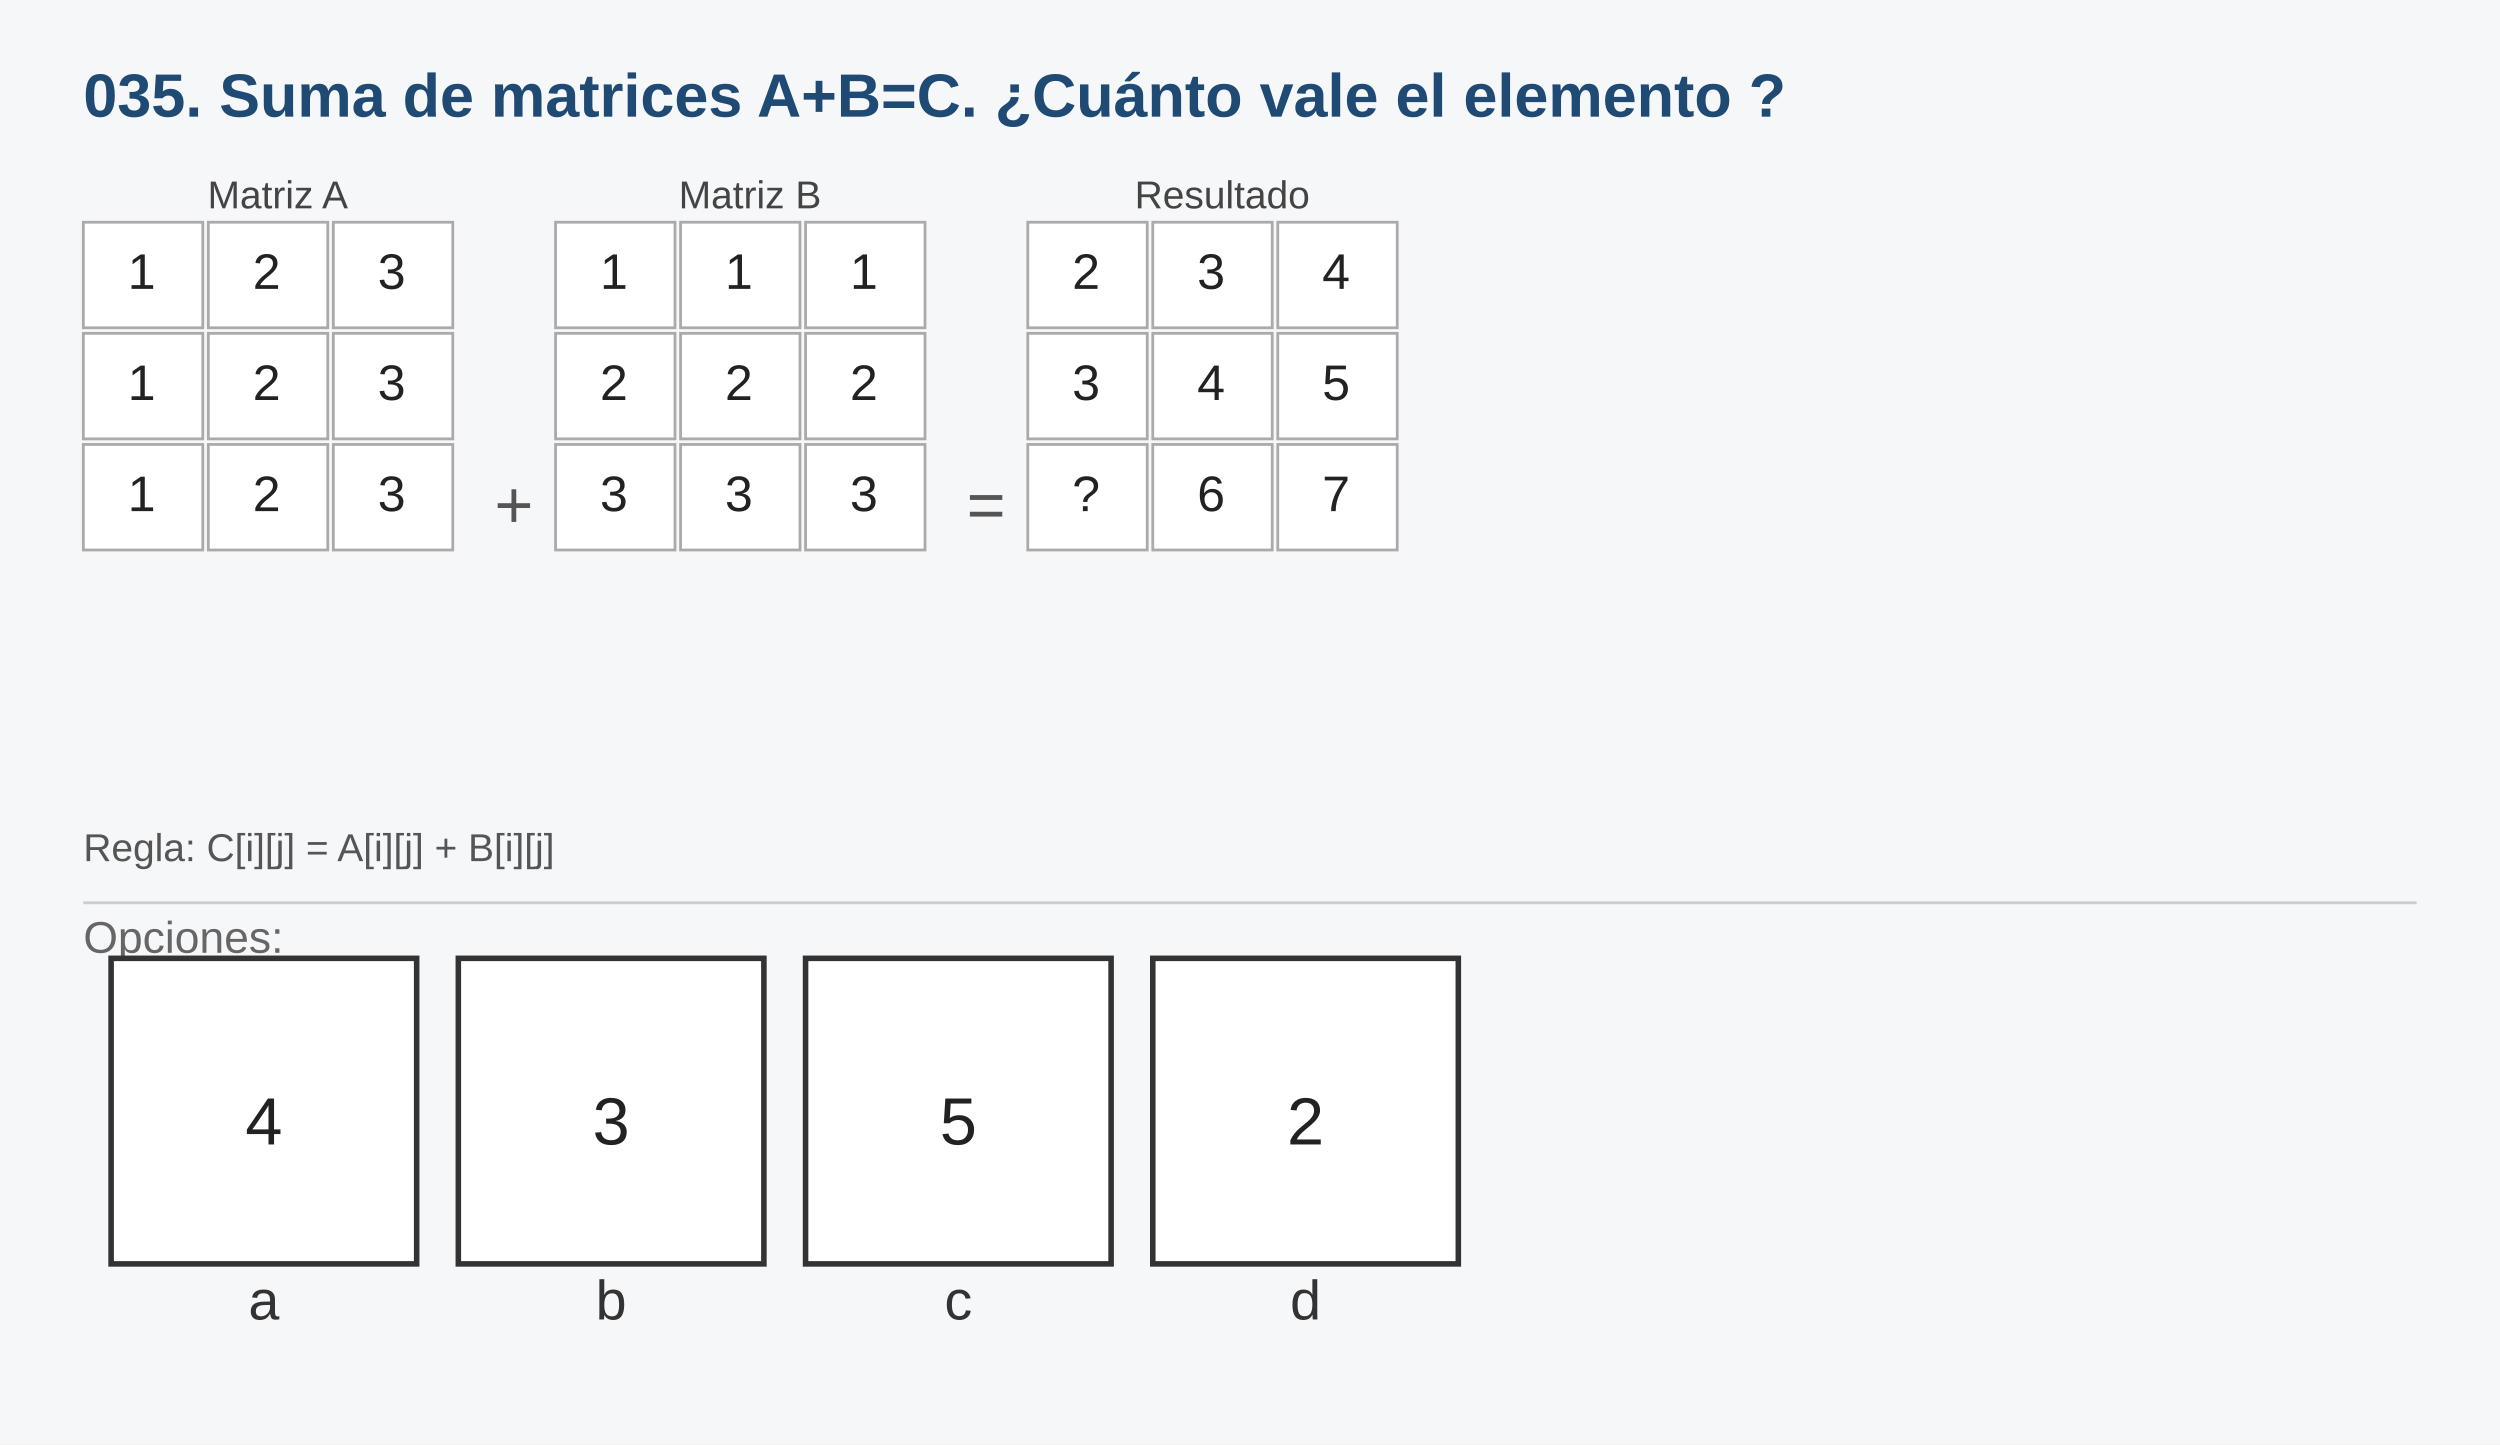
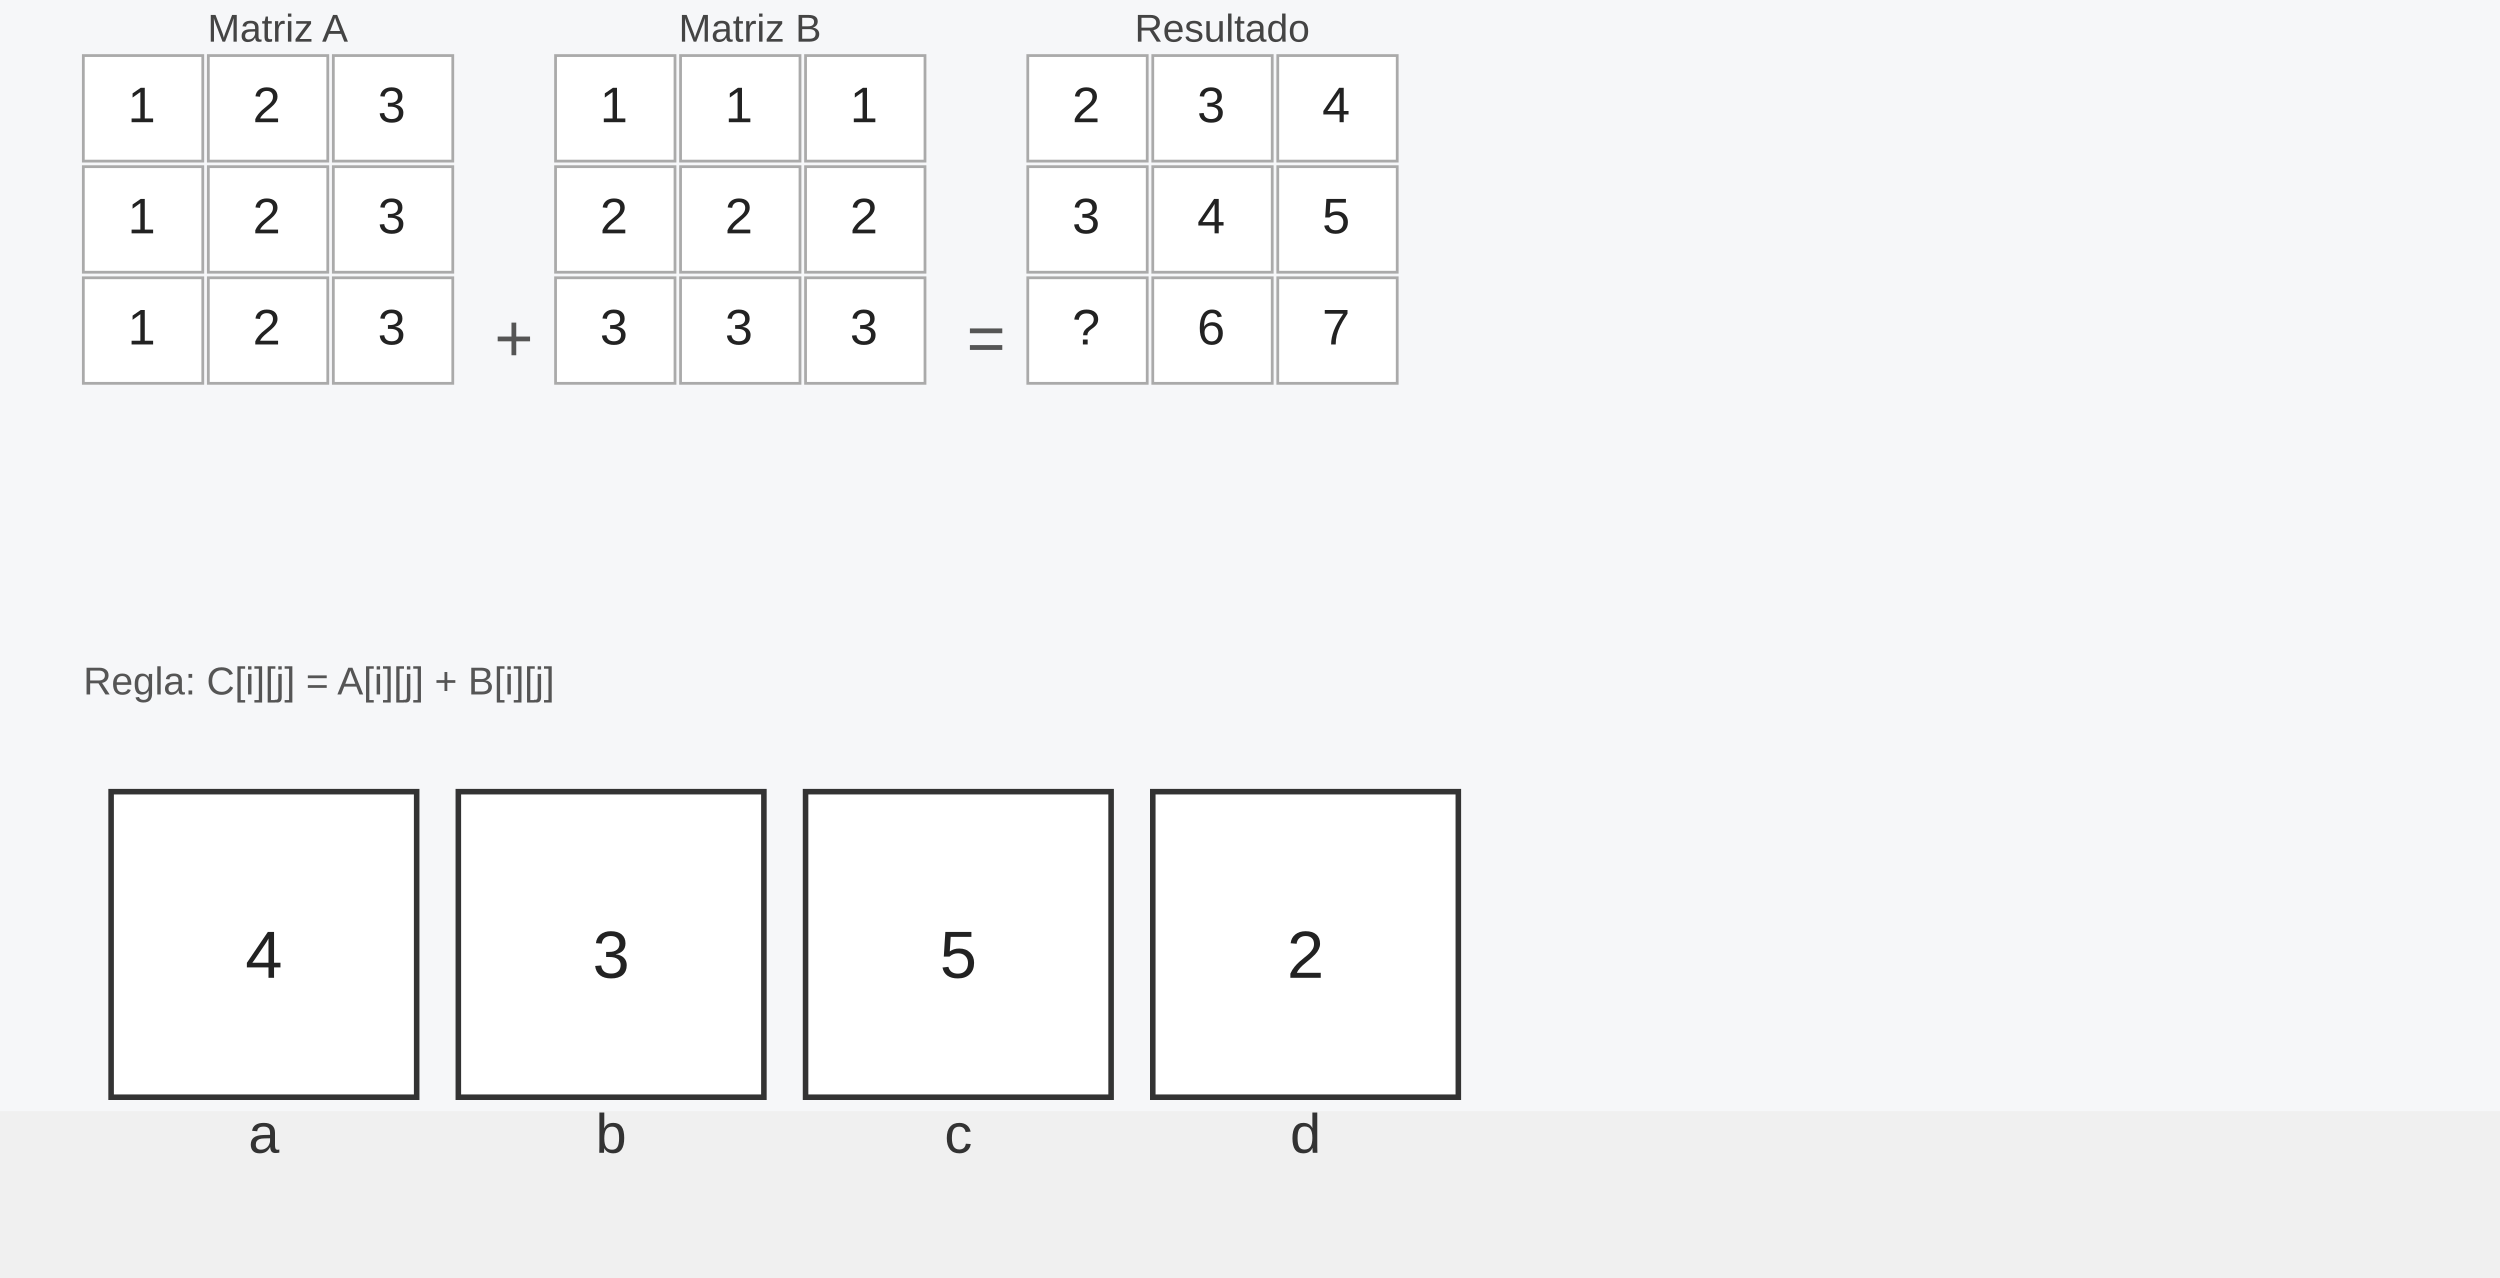
- <svg xmlns="http://www.w3.org/2000/svg" width="900" height="520" viewBox="0 0 900 520">
+ <svg xmlns="http://www.w3.org/2000/svg" width="900" height="460" viewBox="0 60 900 460">
  <rect width="100%" height="100%" fill="#f6f7f9" />
-   <text x="30" y="42" font-family="Arial" font-size="22" font-weight="700" fill="#1f4a73">035. Suma de matrices A+B=C. ¿Cuánto vale el elemento ?</text>
  <text x="100" y="75" font-family="Arial" font-size="14" text-anchor="middle" fill="#444">Matriz A</text>
  <rect x="30" y="80" width="43" height="38" fill="white" stroke="#aaa" stroke-width="1" />
  <text x="51" y="104" font-family="Arial" font-size="18" text-anchor="middle" fill="#222">1</text>
  <rect x="75" y="80" width="43" height="38" fill="white" stroke="#aaa" stroke-width="1" />
  <text x="96" y="104" font-family="Arial" font-size="18" text-anchor="middle" fill="#222">2</text>
  <rect x="120" y="80" width="43" height="38" fill="white" stroke="#aaa" stroke-width="1" />
  <text x="141" y="104" font-family="Arial" font-size="18" text-anchor="middle" fill="#222">3</text>
  <rect x="30" y="120" width="43" height="38" fill="white" stroke="#aaa" stroke-width="1" />
  <text x="51" y="144" font-family="Arial" font-size="18" text-anchor="middle" fill="#222">1</text>
  <rect x="75" y="120" width="43" height="38" fill="white" stroke="#aaa" stroke-width="1" />
  <text x="96" y="144" font-family="Arial" font-size="18" text-anchor="middle" fill="#222">2</text>
  <rect x="120" y="120" width="43" height="38" fill="white" stroke="#aaa" stroke-width="1" />
  <text x="141" y="144" font-family="Arial" font-size="18" text-anchor="middle" fill="#222">3</text>
  <rect x="30" y="160" width="43" height="38" fill="white" stroke="#aaa" stroke-width="1" />
  <text x="51" y="184" font-family="Arial" font-size="18" text-anchor="middle" fill="#222">1</text>
  <rect x="75" y="160" width="43" height="38" fill="white" stroke="#aaa" stroke-width="1" />
  <text x="96" y="184" font-family="Arial" font-size="18" text-anchor="middle" fill="#222">2</text>
  <rect x="120" y="160" width="43" height="38" fill="white" stroke="#aaa" stroke-width="1" />
  <text x="141" y="184" font-family="Arial" font-size="18" text-anchor="middle" fill="#222">3</text>
  <text x="185" y="190" font-family="Arial" font-size="24" text-anchor="middle" fill="#555">+</text>
  <text x="270" y="75" font-family="Arial" font-size="14" text-anchor="middle" fill="#444">Matriz B</text>
  <rect x="200" y="80" width="43" height="38" fill="white" stroke="#aaa" stroke-width="1" />
  <text x="221" y="104" font-family="Arial" font-size="18" text-anchor="middle" fill="#222">1</text>
  <rect x="245" y="80" width="43" height="38" fill="white" stroke="#aaa" stroke-width="1" />
  <text x="266" y="104" font-family="Arial" font-size="18" text-anchor="middle" fill="#222">1</text>
  <rect x="290" y="80" width="43" height="38" fill="white" stroke="#aaa" stroke-width="1" />
  <text x="311" y="104" font-family="Arial" font-size="18" text-anchor="middle" fill="#222">1</text>
  <rect x="200" y="120" width="43" height="38" fill="white" stroke="#aaa" stroke-width="1" />
  <text x="221" y="144" font-family="Arial" font-size="18" text-anchor="middle" fill="#222">2</text>
  <rect x="245" y="120" width="43" height="38" fill="white" stroke="#aaa" stroke-width="1" />
  <text x="266" y="144" font-family="Arial" font-size="18" text-anchor="middle" fill="#222">2</text>
  <rect x="290" y="120" width="43" height="38" fill="white" stroke="#aaa" stroke-width="1" />
  <text x="311" y="144" font-family="Arial" font-size="18" text-anchor="middle" fill="#222">2</text>
  <rect x="200" y="160" width="43" height="38" fill="white" stroke="#aaa" stroke-width="1" />
  <text x="221" y="184" font-family="Arial" font-size="18" text-anchor="middle" fill="#222">3</text>
  <rect x="245" y="160" width="43" height="38" fill="white" stroke="#aaa" stroke-width="1" />
  <text x="266" y="184" font-family="Arial" font-size="18" text-anchor="middle" fill="#222">3</text>
  <rect x="290" y="160" width="43" height="38" fill="white" stroke="#aaa" stroke-width="1" />
  <text x="311" y="184" font-family="Arial" font-size="18" text-anchor="middle" fill="#222">3</text>
  <text x="355" y="190" font-family="Arial" font-size="24" text-anchor="middle" fill="#555">=</text>
  <text x="440" y="75" font-family="Arial" font-size="14" text-anchor="middle" fill="#444">Resultado</text>
  <rect x="370" y="80" width="43" height="38" fill="white" stroke="#aaa" stroke-width="1" />
  <text x="391" y="104" font-family="Arial" font-size="18" text-anchor="middle" fill="#222">2</text>
  <rect x="415" y="80" width="43" height="38" fill="white" stroke="#aaa" stroke-width="1" />
  <text x="436" y="104" font-family="Arial" font-size="18" text-anchor="middle" fill="#222">3</text>
  <rect x="460" y="80" width="43" height="38" fill="white" stroke="#aaa" stroke-width="1" />
  <text x="481" y="104" font-family="Arial" font-size="18" text-anchor="middle" fill="#222">4</text>
  <rect x="370" y="120" width="43" height="38" fill="white" stroke="#aaa" stroke-width="1" />
  <text x="391" y="144" font-family="Arial" font-size="18" text-anchor="middle" fill="#222">3</text>
  <rect x="415" y="120" width="43" height="38" fill="white" stroke="#aaa" stroke-width="1" />
  <text x="436" y="144" font-family="Arial" font-size="18" text-anchor="middle" fill="#222">4</text>
  <rect x="460" y="120" width="43" height="38" fill="white" stroke="#aaa" stroke-width="1" />
  <text x="481" y="144" font-family="Arial" font-size="18" text-anchor="middle" fill="#222">5</text>
  <rect x="370" y="160" width="43" height="38" fill="white" stroke="#aaa" stroke-width="1" />
  <text x="391" y="184" font-family="Arial" font-size="18" text-anchor="middle" fill="#222">?</text>
  <rect x="415" y="160" width="43" height="38" fill="white" stroke="#aaa" stroke-width="1" />
  <text x="436" y="184" font-family="Arial" font-size="18" text-anchor="middle" fill="#222">6</text>
  <rect x="460" y="160" width="43" height="38" fill="white" stroke="#aaa" stroke-width="1" />
  <text x="481" y="184" font-family="Arial" font-size="18" text-anchor="middle" fill="#222">7</text>
  <text x="30" y="310" font-family="Arial" font-size="14" fill="#555">Regla: C[i][j] = A[i][j] + B[i][j]</text>
-   <line x1="30" y1="325" x2="870" y2="325" stroke="#ccc" stroke-width="1" />
-   <text x="30" y="343" font-family="Arial" font-size="16" fill="#666">Opciones:</text>
  <rect x="40" y="345" width="110" height="110" fill="white" stroke="#333" stroke-width="2" />
  <text x="95" y="412" font-family="Arial" font-size="24" text-anchor="middle" fill="#222">4</text>
  <text x="95" y="475" font-family="Arial" font-size="20" font-weight="normal" fill="#333" text-anchor="middle">a</text>
  <rect x="165" y="345" width="110" height="110" fill="white" stroke="#333" stroke-width="2" />
  <text x="220" y="412" font-family="Arial" font-size="24" text-anchor="middle" fill="#222">3</text>
  <text x="220" y="475" font-family="Arial" font-size="20" font-weight="normal" fill="#333" text-anchor="middle">b</text>
  <rect x="290" y="345" width="110" height="110" fill="white" stroke="#333" stroke-width="2" />
  <text x="345" y="412" font-family="Arial" font-size="24" text-anchor="middle" fill="#222">5</text>
  <text x="345" y="475" font-family="Arial" font-size="20" font-weight="normal" fill="#333" text-anchor="middle">c</text>
  <rect x="415" y="345" width="110" height="110" fill="white" stroke="#333" stroke-width="2" />
  <text x="470" y="412" font-family="Arial" font-size="24" text-anchor="middle" fill="#222">2</text>
  <text x="470" y="475" font-family="Arial" font-size="20" font-weight="normal" fill="#333" text-anchor="middle">d</text>
</svg>
